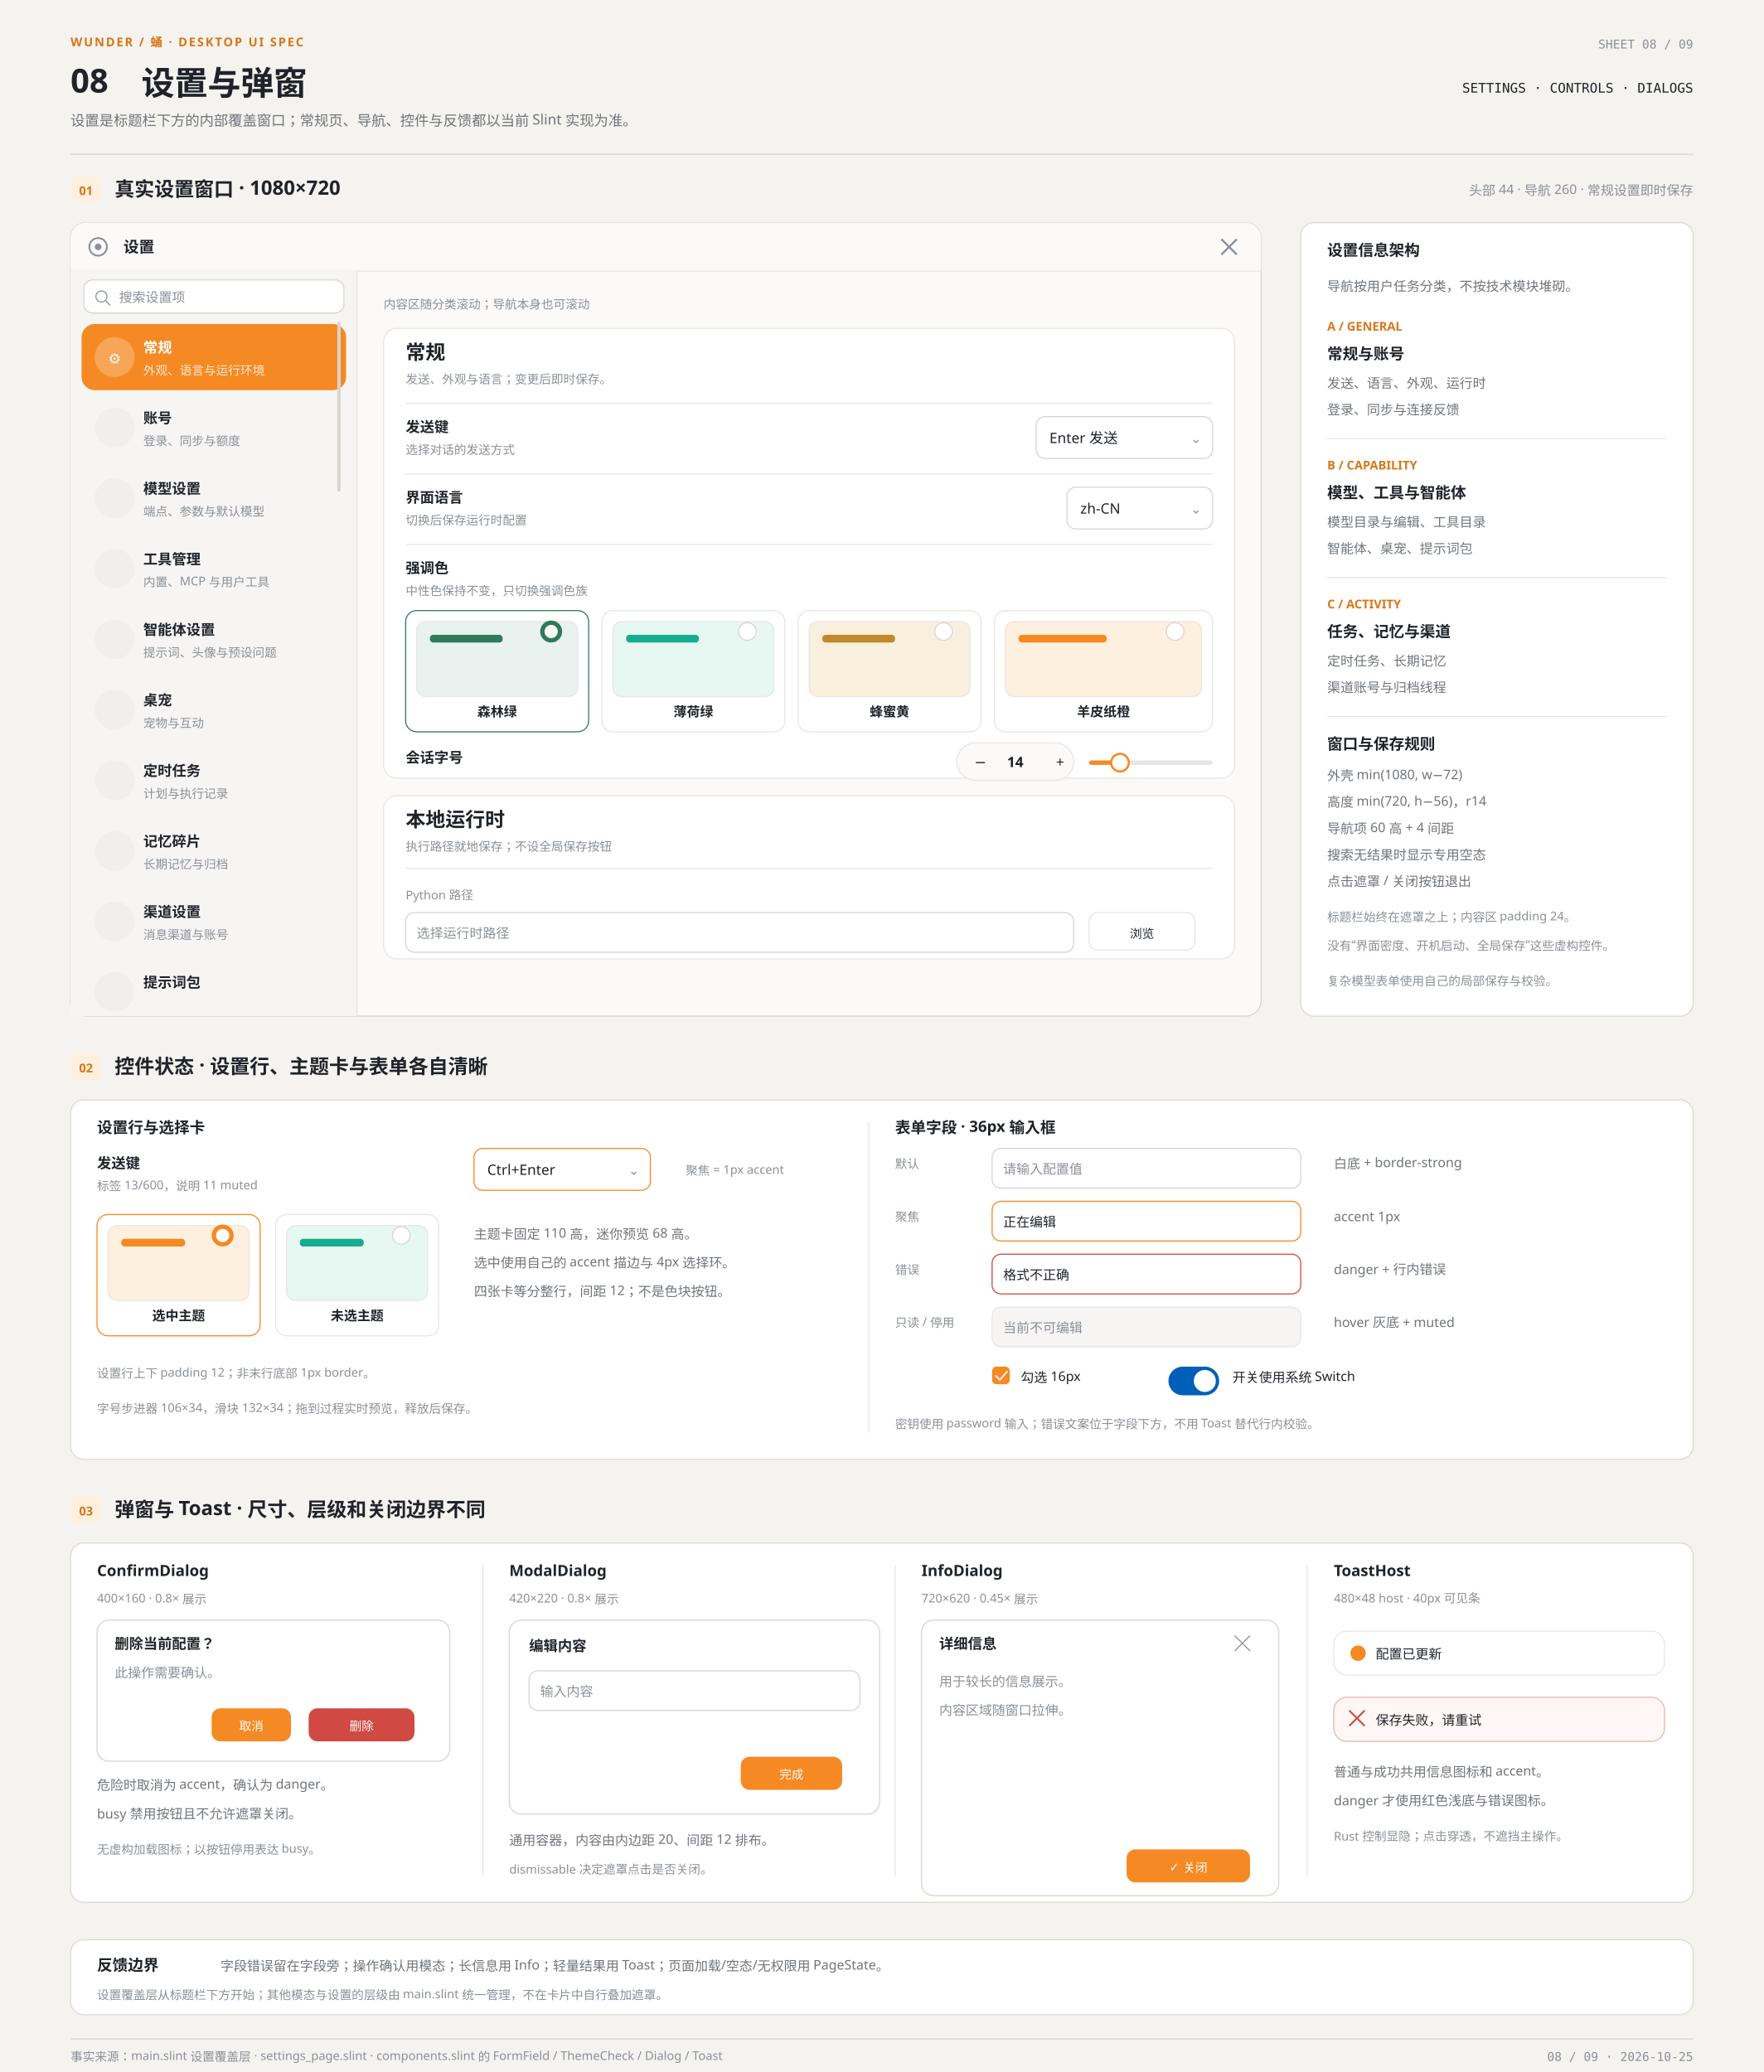
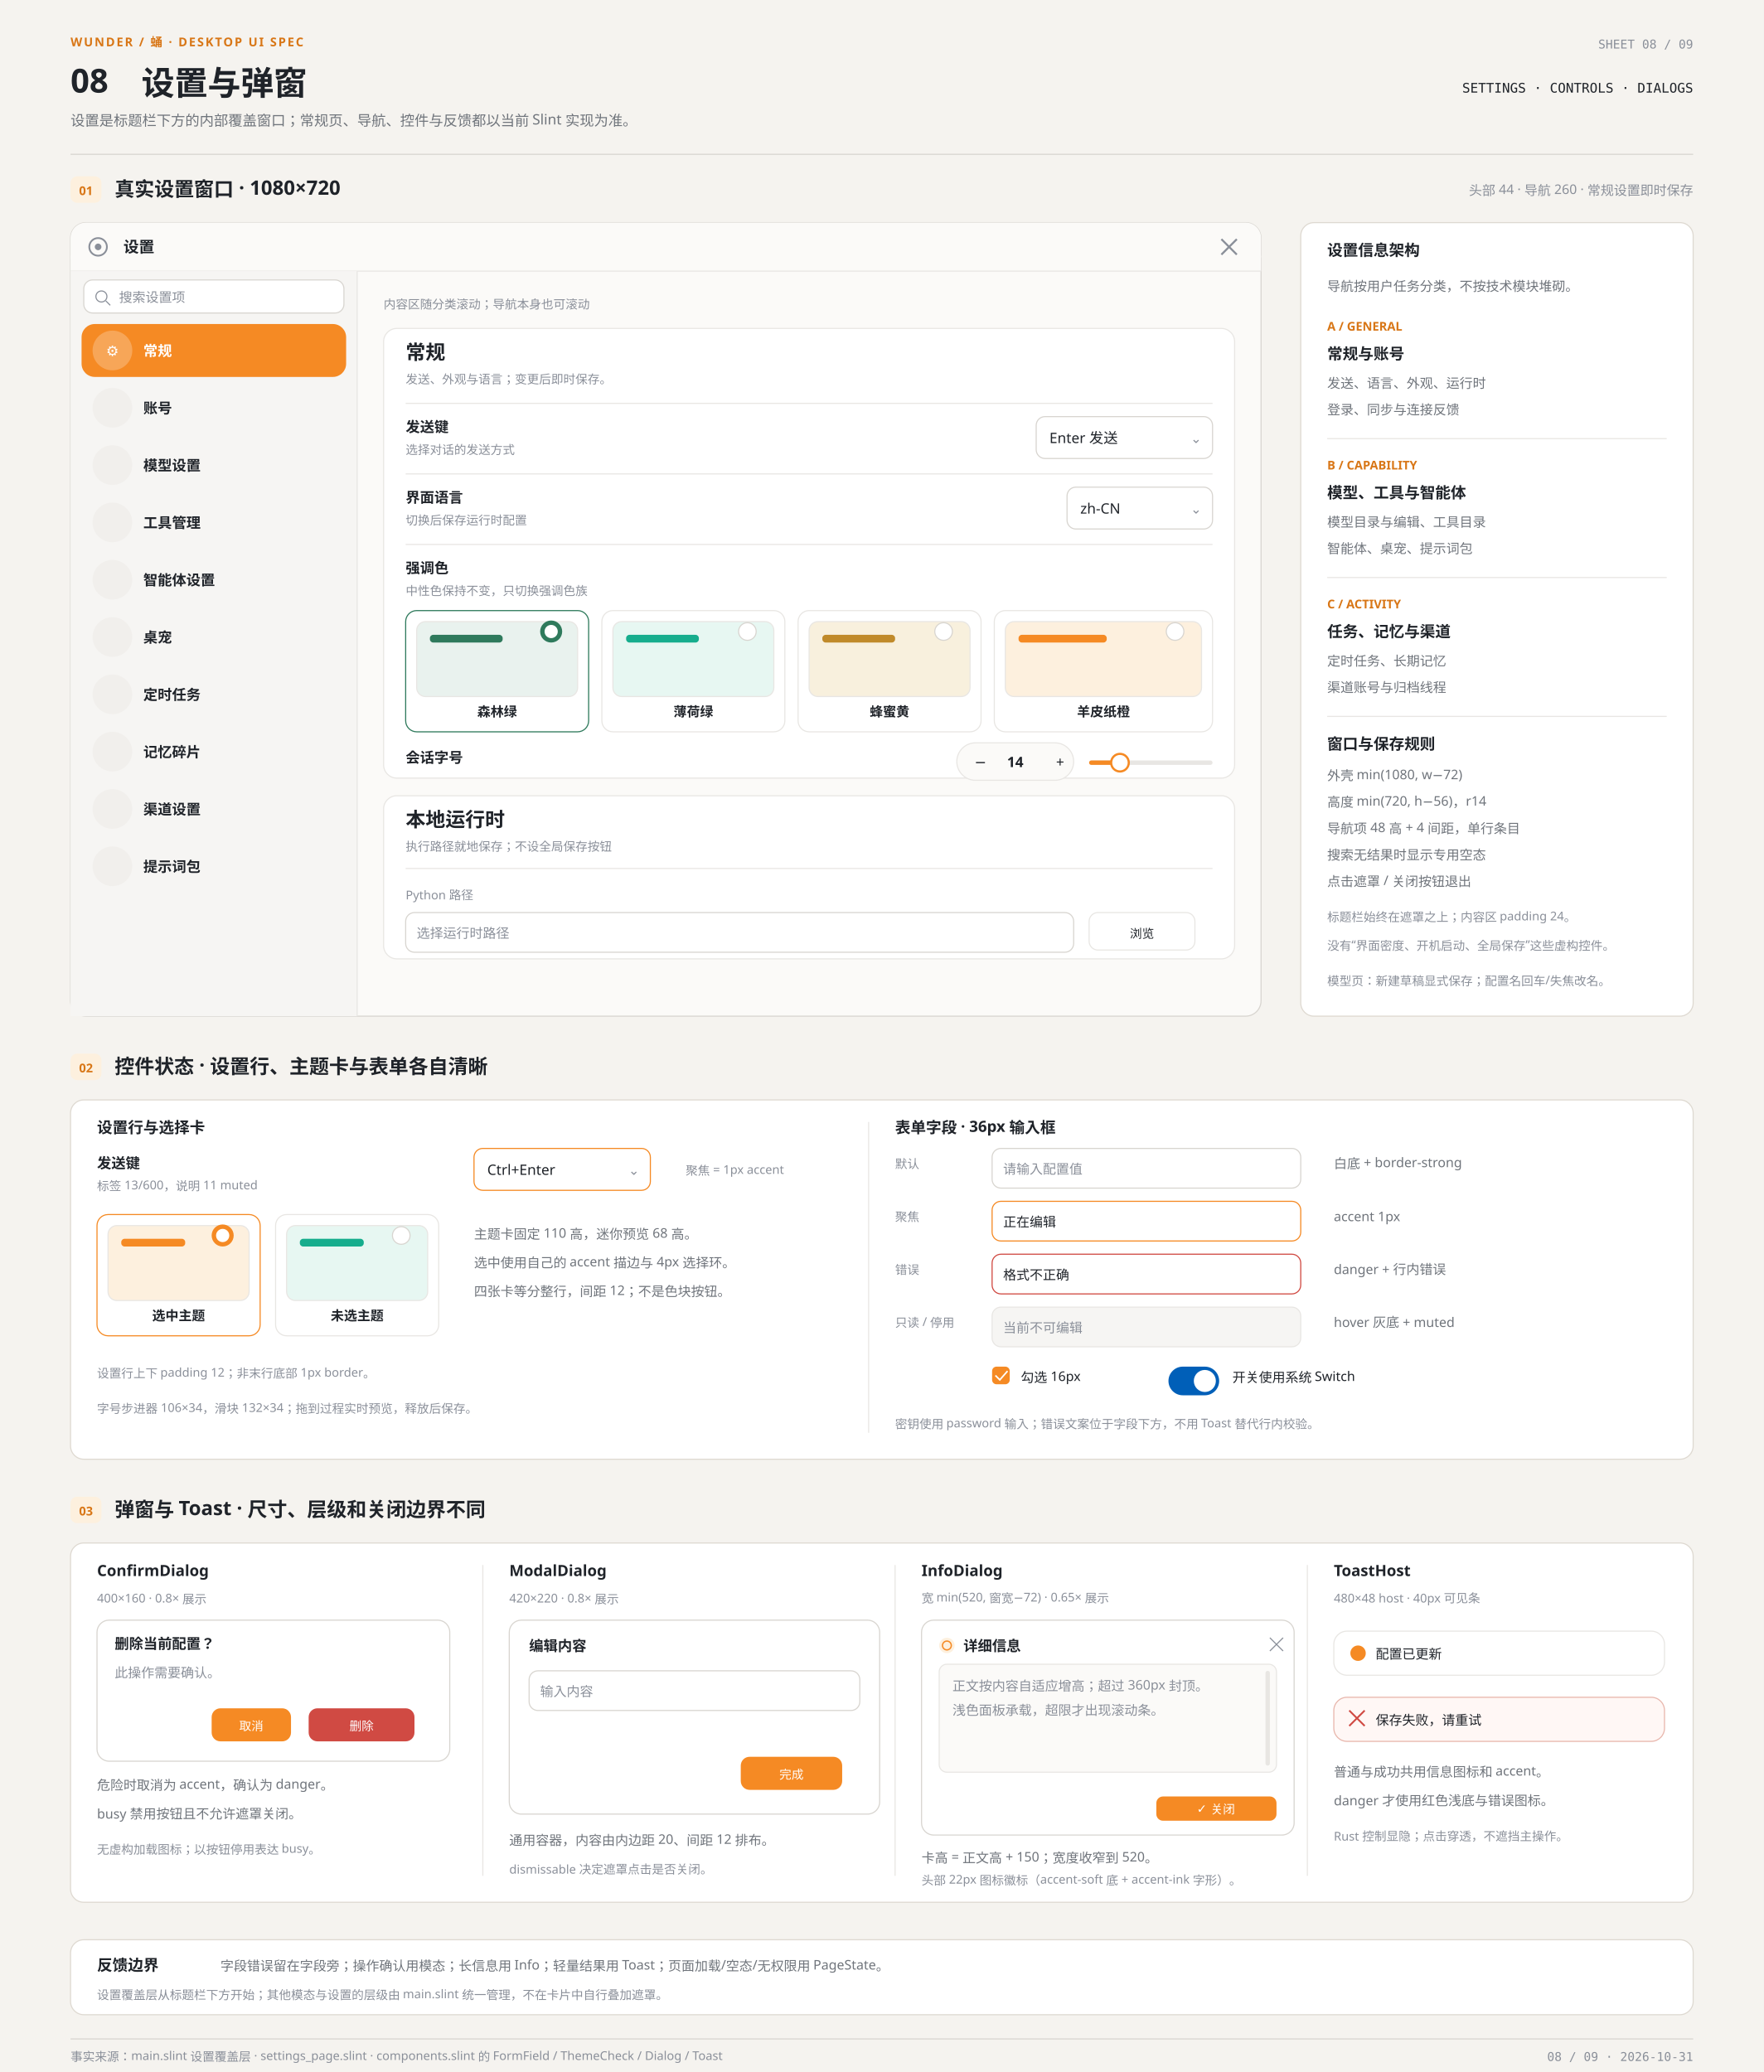
<svg xmlns="http://www.w3.org/2000/svg" width="1600" height="1880" viewBox="0 0 1600 1880" role="img" aria-label="蛹 桌面端设置控件与弹窗规范">
  <style>svg{font-family:'Microsoft YaHei UI','Microsoft YaHei','PingFang SC','Noto Sans SC',sans-serif;fill:#1F2329}.mono{font-family:Consolas,monospace}.h1{font-size:30px;font-weight:700}.sub{font-size:13px;fill:#6F747B}.kicker{font-size:11px;font-weight:700;letter-spacing:1.4px;fill:#D87616}.sect{font-size:18px;font-weight:700}.sect-note{font-size:12px;fill:#8A8F99}.card{fill:#FFF;stroke:#DED9D1}.card-t{font-size:14px;font-weight:700}.note{font-size:12px;fill:#6F747B}.tiny{font-size:11px;fill:#8A8F99}.chip{font-size:11px;font-weight:700;fill:#D87616}.ui14{font-size:14px}.ui13{font-size:13px}.ui12{font-size:12px}.ui11{font-size:11px}.muted{fill:#8A8F99}.secondary{fill:#3D3D3D}</style>
  <rect width="1600" height="1880" fill="#F5F3EF" />
  <g id="header">
    <text x="64" y="42" class="kicker">WUNDER / 蛹 · DESKTOP UI SPEC</text>
    <text x="64" y="84" class="h1">08　设置与弹窗</text>
    <text x="64" y="114" class="sub">设置是标题栏下方的内部覆盖窗口；常规页、导航、控件与反馈都以当前 Slint 实现为准。</text>
    <text x="1536" y="44" text-anchor="end" class="mono tiny">SHEET 08 / 09</text>
    <text x="1536" y="84" text-anchor="end" class="mono ui12">SETTINGS · CONTROLS · DIALOGS</text>
    <line x1="64" y1="140" x2="1536" y2="140" stroke="#D8D5D0" />
  </g>
  <g id="settings-real">
    <rect x="64" y="160" width="28" height="24" rx="6" fill="#FDF0DE" />
    <text x="78" y="177" text-anchor="middle" class="chip">01</text>
    <text x="104" y="178" class="sect">真实设置窗口 · 1080×720</text>
    <text x="1536" y="177" text-anchor="end" class="sect-note">头部 44 · 导航 260 · 常规设置即时保存</text>
    <rect x="64" y="202" width="1080" height="720" rx="14" fill="#FBFAF8" stroke="#D8D5D0" />
    <rect x="64" y="202" width="1080" height="44" rx="14" fill="#FBFAF8" />
    <rect x="64" y="232" width="1080" height="14" fill="#FBFAF8" />
    <circle cx="89" cy="224" r="8" fill="none" stroke="#8A8F99" stroke-width="1.6" />
    <circle cx="89" cy="224" r="3" fill="#8A8F99" />
    <text x="112" y="229" class="ui14" font-weight="600">设置</text>
    <path d="m1108 217 14 14m0-14-14 14" stroke="#8A8F99" stroke-width="1.8" />
    <line x1="64" y1="246" x2="1144" y2="246" stroke="#E8E6E3" />
    <rect x="64" y="246" width="260" height="676" fill="#F6F5F3" />
    <line x1="324" y1="246" x2="324" y2="922" stroke="#E8E6E3" />
    <rect x="76" y="254" width="236" height="30" rx="8" fill="#FFF" stroke="#D8D5D0" />
    <circle cx="92" cy="269" r="5" fill="none" stroke="#8A8F99" />
    <path d="m96 273 4 4" stroke="#8A8F99" />
    <text x="108" y="274" class="ui12 muted">搜索设置项</text>
-     <rect x="74" y="294" width="240" height="60" rx="12" fill="#F58A24" />
-     <circle cx="104" cy="324" r="18" fill="#FFF" opacity=".24" />
-     <text x="104" y="330" text-anchor="middle" class="ui13" fill="#FFF">⚙</text>
-     <text x="130" y="320" class="ui13" fill="#FFF" font-weight="600">常规</text>
-     <text x="130" y="340" class="ui11" fill="#FFF" opacity=".82">外观、语言与运行环境</text>
+     <rect x="74" y="294" width="240" height="48" rx="12" fill="#F58A24" />
+     <circle cx="102" cy="318" r="18" fill="#FFF" opacity=".24" />
+     <text x="102" y="323" text-anchor="middle" class="ui13" fill="#FFF">⚙</text>
+     <text x="130" y="323" class="ui13" fill="#FFF" font-weight="600">常规</text>
    <g>
-       <circle cx="104" cy="388" r="18" fill="#F1EFEC" />
-       <text x="130" y="384" class="ui13" font-weight="600">账号</text>
-       <text x="130" y="404" class="ui11 muted">登录、同步与额度</text>
-       <circle cx="104" cy="452" r="18" fill="#F1EFEC" />
-       <text x="130" y="448" class="ui13" font-weight="600">模型设置</text>
-       <text x="130" y="468" class="ui11 muted">端点、参数与默认模型</text>
-       <circle cx="104" cy="516" r="18" fill="#F1EFEC" />
-       <text x="130" y="512" class="ui13" font-weight="600">工具管理</text>
-       <text x="130" y="532" class="ui11 muted">内置、MCP 与用户工具</text>
-       <circle cx="104" cy="580" r="18" fill="#F1EFEC" />
-       <text x="130" y="576" class="ui13" font-weight="600">智能体设置</text>
-       <text x="130" y="596" class="ui11 muted">提示词、头像与预设问题</text>
-       <circle cx="104" cy="644" r="18" fill="#F1EFEC" />
-       <text x="130" y="640" class="ui13" font-weight="600">桌宠</text>
-       <text x="130" y="660" class="ui11 muted">宠物与互动</text>
-       <circle cx="104" cy="708" r="18" fill="#F1EFEC" />
-       <text x="130" y="704" class="ui13" font-weight="600">定时任务</text>
-       <text x="130" y="724" class="ui11 muted">计划与执行记录</text>
-       <circle cx="104" cy="772" r="18" fill="#F1EFEC" />
-       <text x="130" y="768" class="ui13" font-weight="600">记忆碎片</text>
-       <text x="130" y="788" class="ui11 muted">长期记忆与归档</text>
-       <circle cx="104" cy="836" r="18" fill="#F1EFEC" />
-       <text x="130" y="832" class="ui13" font-weight="600">渠道设置</text>
-       <text x="130" y="852" class="ui11 muted">消息渠道与账号</text>
-       <circle cx="104" cy="900" r="18" fill="#F1EFEC" />
-       <text x="130" y="896" class="ui13" font-weight="600">提示词包</text>
+       <circle cx="102" cy="370" r="18" fill="#F1EFEC" />
+       <text x="130" y="375" class="ui13" font-weight="600">账号</text>
+       <circle cx="102" cy="422" r="18" fill="#F1EFEC" />
+       <text x="130" y="427" class="ui13" font-weight="600">模型设置</text>
+       <circle cx="102" cy="474" r="18" fill="#F1EFEC" />
+       <text x="130" y="479" class="ui13" font-weight="600">工具管理</text>
+       <circle cx="102" cy="526" r="18" fill="#F1EFEC" />
+       <text x="130" y="531" class="ui13" font-weight="600">智能体设置</text>
+       <circle cx="102" cy="578" r="18" fill="#F1EFEC" />
+       <text x="130" y="583" class="ui13" font-weight="600">桌宠</text>
+       <circle cx="102" cy="630" r="18" fill="#F1EFEC" />
+       <text x="130" y="635" class="ui13" font-weight="600">定时任务</text>
+       <circle cx="102" cy="682" r="18" fill="#F1EFEC" />
+       <text x="130" y="687" class="ui13" font-weight="600">记忆碎片</text>
+       <circle cx="102" cy="734" r="18" fill="#F1EFEC" />
+       <text x="130" y="739" class="ui13" font-weight="600">渠道设置</text>
+       <circle cx="102" cy="786" r="18" fill="#F1EFEC" />
+       <text x="130" y="791" class="ui13" font-weight="600">提示词包</text>
    </g>
-     <rect x="306" y="292" width="3" height="154" rx="1.5" fill="#D8D5D0" />
    <text x="348" y="280" class="ui11 muted">内容区随分类滚动；导航本身也可滚动</text>
    <rect x="348" y="298" width="772" height="408" rx="12" fill="#FFF" stroke="#E8E6E3" />
    <text x="368" y="326" font-size="18" font-weight="700">常规</text>
    <text x="368" y="348" class="ui11 muted">发送、外观与语言；变更后即时保存。</text>
    <line x1="368" y1="366" x2="1100" y2="366" stroke="#E8E6E3" />
    <text x="368" y="392" class="ui13" font-weight="600">发送键</text>
    <text x="368" y="412" class="ui11 muted">选择对话的发送方式</text>
    <rect x="940" y="378" width="160" height="38" rx="8" fill="#FFF" stroke="#D8D5D0" />
    <text x="952" y="402" class="ui13">Enter 发送</text>
    <text x="1080" y="402" class="ui12 muted">⌄</text>
    <line x1="368" y1="430" x2="1100" y2="430" stroke="#E8E6E3" />
    <text x="368" y="456" class="ui13" font-weight="600">界面语言</text>
    <text x="368" y="476" class="ui11 muted">切换后保存运行时配置</text>
    <rect x="968" y="442" width="132" height="38" rx="8" fill="#FFF" stroke="#D8D5D0" />
    <text x="980" y="466" class="ui13">zh-CN</text>
    <text x="1080" y="466" class="ui12 muted">⌄</text>
    <line x1="368" y1="494" x2="1100" y2="494" stroke="#E8E6E3" />
    <text x="368" y="520" class="ui13" font-weight="600">强调色</text>
    <text x="368" y="540" class="ui11 muted">中性色保持不变，只切换强调色族</text>
    <g>
      <rect x="368" y="554" width="166" height="110" rx="10" fill="#FFF" stroke="#2F7A5C" />
      <rect x="378" y="564" width="146" height="68" rx="8" fill="#E9F2EE" stroke="#E8E6E3" />
      <rect x="390" y="576" width="66" height="7" rx="3" fill="#2F7A5C" />
      <circle cx="500" cy="573" r="8" fill="#FFF" stroke="#2F7A5C" stroke-width="4" />
      <text x="451" y="650" text-anchor="middle" class="ui12" font-weight="600">森林绿</text>
      <rect x="546" y="554" width="166" height="110" rx="10" fill="#FFF" stroke="#E8E6E3" />
      <rect x="556" y="564" width="146" height="68" rx="8" fill="#E7F7F2" stroke="#E8E6E3" />
      <rect x="568" y="576" width="66" height="7" rx="3" fill="#16AD8D" />
      <circle cx="678" cy="573" r="8" fill="#FFF" stroke="#D8D5D0" />
      <text x="629" y="650" text-anchor="middle" class="ui12" font-weight="600">薄荷绿</text>
      <rect x="724" y="554" width="166" height="110" rx="10" fill="#FFF" stroke="#E8E6E3" />
      <rect x="734" y="564" width="146" height="68" rx="8" fill="#F8F0DD" stroke="#E8E6E3" />
      <rect x="746" y="576" width="66" height="7" rx="3" fill="#C08A2A" />
      <circle cx="856" cy="573" r="8" fill="#FFF" stroke="#D8D5D0" />
      <text x="807" y="650" text-anchor="middle" class="ui12" font-weight="600">蜂蜜黄</text>
      <rect x="902" y="554" width="198" height="110" rx="10" fill="#FFF" stroke="#E8E6E3" />
      <rect x="912" y="564" width="178" height="68" rx="8" fill="#FDF0DE" stroke="#E8E6E3" />
      <rect x="924" y="576" width="80" height="7" rx="3" fill="#F58A24" />
      <circle cx="1066" cy="573" r="8" fill="#FFF" stroke="#D8D5D0" />
      <text x="1001" y="650" text-anchor="middle" class="ui12" font-weight="600">羊皮纸橙</text>
    </g>
    <text x="368" y="692" class="ui13" font-weight="600">会话字号</text>
    <rect x="868" y="674" width="106" height="34" rx="17" fill="#FBFAF8" stroke="#E8E6E3" />
    <text x="884" y="696" class="ui13">−</text>
    <text x="921" y="696" text-anchor="middle" class="ui13" font-weight="600">14</text>
    <text x="958" y="696" class="ui13">+</text>
    <rect x="988" y="690" width="112" height="4" rx="2" fill="#E8E6E3" />
    <rect x="988" y="690" width="28" height="4" rx="2" fill="#F58A24" />
    <circle cx="1016" cy="692" r="8" fill="#FFF" stroke="#F58A24" stroke-width="2" />
    <rect x="348" y="722" width="772" height="148" rx="12" fill="#FFF" stroke="#E8E6E3" />
    <text x="368" y="750" font-size="18" font-weight="700">本地运行时</text>
    <text x="368" y="772" class="ui11 muted">执行路径就地保存；不设全局保存按钮</text>
    <line x1="368" y1="788" x2="1100" y2="788" stroke="#E8E6E3" />
    <text x="368" y="816" class="ui11 muted">Python 路径</text>
    <rect x="368" y="828" width="606" height="36" rx="8" fill="#FFF" stroke="#D8D5D0" />
    <text x="378" y="851" class="ui12 muted">选择运行时路径</text>
    <rect x="988" y="828" width="96" height="34" rx="8" fill="#FFF" stroke="#E8E6E3" />
    <text x="1036" y="851" text-anchor="middle" class="ui11">浏览</text>
    <rect x="1180" y="202" width="356" height="720" rx="12" class="card" />
    <text x="1204" y="232" class="card-t">设置信息架构</text>
    <text x="1204" y="264" class="note">导航按用户任务分类，不按技术模块堆砌。</text>
    <text x="1204" y="300" class="chip">A / GENERAL</text>
    <text x="1204" y="326" class="card-t">常规与账号</text>
    <text x="1204" y="352" class="note">发送、语言、外观、运行时</text>
    <text x="1204" y="376" class="note">登录、同步与连接反馈</text>
    <line x1="1204" y1="398" x2="1512" y2="398" stroke="#E8E6E3" />
    <text x="1204" y="426" class="chip">B / CAPABILITY</text>
    <text x="1204" y="452" class="card-t">模型、工具与智能体</text>
    <text x="1204" y="478" class="note">模型目录与编辑、工具目录</text>
    <text x="1204" y="502" class="note">智能体、桌宠、提示词包</text>
    <line x1="1204" y1="524" x2="1512" y2="524" stroke="#E8E6E3" />
    <text x="1204" y="552" class="chip">C / ACTIVITY</text>
    <text x="1204" y="578" class="card-t">任务、记忆与渠道</text>
    <text x="1204" y="604" class="note">定时任务、长期记忆</text>
    <text x="1204" y="628" class="note">渠道账号与归档线程</text>
    <line x1="1204" y1="650" x2="1512" y2="650" stroke="#E8E6E3" />
    <text x="1204" y="680" class="card-t">窗口与保存规则</text>
    <text x="1204" y="708" class="note">外壳 min(1080, w−72)</text>
    <text x="1204" y="732" class="note">高度 min(720, h−56)，r14</text>
-     <text x="1204" y="756" class="note">导航项 60 高 + 4 间距</text>
+     <text x="1204" y="756" class="note">导航项 48 高 + 4 间距，单行条目</text>
    <text x="1204" y="780" class="note">搜索无结果时显示专用空态</text>
    <text x="1204" y="804" class="note">点击遮罩 / 关闭按钮退出</text>
    <text x="1204" y="836" class="tiny">标题栏始终在遮罩之上；内容区 padding 24。</text>
    <text x="1204" y="862" class="tiny">没有“界面密度、开机启动、全局保存”这些虚构控件。</text>
-     <text x="1204" y="894" class="tiny">复杂模型表单使用自己的局部保存与校验。</text>
+     <text x="1204" y="894" class="tiny">模型页：新建草稿显式保存；配置名回车/失焦改名。</text>
  </g>
  <g id="control-states">
    <rect x="64" y="956" width="28" height="24" rx="6" fill="#FDF0DE" />
    <text x="78" y="973" text-anchor="middle" class="chip">02</text>
    <text x="104" y="974" class="sect">控件状态 · 设置行、主题卡与表单各自清晰</text>
    <rect x="64" y="998" width="1472" height="326" rx="12" class="card" />
    <text x="88" y="1028" class="card-t">设置行与选择卡</text>
    <text x="88" y="1060" class="ui13" font-weight="600">发送键</text>
    <text x="88" y="1080" class="ui11 muted">标签 13/600，说明 11 muted</text>
    <rect x="430" y="1042" width="160" height="38" rx="8" fill="#FFF" stroke="#F58A24" />
    <text x="442" y="1066" class="ui13">Ctrl+Enter</text>
    <text x="570" y="1066" class="ui12 muted">⌄</text>
    <text x="622" y="1066" class="tiny">聚焦 = 1px accent</text>
    <rect x="88" y="1102" width="148" height="110" rx="10" fill="#FFF" stroke="#F58A24" />
    <rect x="98" y="1112" width="128" height="68" rx="8" fill="#FDF0DE" stroke="#E8E6E3" />
    <rect x="110" y="1124" width="58" height="7" rx="3" fill="#F58A24" />
    <circle cx="202" cy="1121" r="8" fill="#FFF" stroke="#F58A24" stroke-width="4" />
    <text x="162" y="1198" text-anchor="middle" class="ui12" font-weight="600">选中主题</text>
    <rect x="250" y="1102" width="148" height="110" rx="10" fill="#FFF" stroke="#E8E6E3" />
    <rect x="260" y="1112" width="128" height="68" rx="8" fill="#E7F7F2" stroke="#E8E6E3" />
    <rect x="272" y="1124" width="58" height="7" rx="3" fill="#16AD8D" />
    <circle cx="364" cy="1121" r="8" fill="#FFF" stroke="#D8D5D0" />
    <text x="324" y="1198" text-anchor="middle" class="ui12" font-weight="600">未选主题</text>
    <text x="430" y="1124" class="note">主题卡固定 110 高，迷你预览 68 高。</text>
    <text x="430" y="1150" class="note">选中使用自己的 accent 描边与 4px 选择环。</text>
    <text x="430" y="1176" class="note">四张卡等分整行，间距 12；不是色块按钮。</text>
    <text x="88" y="1250" class="tiny">设置行上下 padding 12；非末行底部 1px border。</text>
    <text x="88" y="1282" class="tiny">字号步进器 106×34，滑块 132×34；拖到过程实时预览，释放后保存。</text>
    <line x1="788" y1="1018" x2="788" y2="1300" stroke="#E8E6E3" />
    <text x="812" y="1028" class="card-t">表单字段 · 36px 输入框</text>
    <text x="812" y="1060" class="tiny">默认</text>
    <rect x="900" y="1042" width="280" height="36" rx="8" fill="#FFF" stroke="#D8D5D0" />
    <text x="910" y="1065" class="ui12 muted">请输入配置值</text>
    <text x="1210" y="1060" class="note">白底 + border-strong</text>
    <text x="812" y="1108" class="tiny">聚焦</text>
    <rect x="900" y="1090" width="280" height="36" rx="8" fill="#FFF" stroke="#F58A24" />
    <text x="910" y="1113" class="ui12">正在编辑</text>
    <text x="1210" y="1108" class="note">accent 1px</text>
    <text x="812" y="1156" class="tiny">错误</text>
    <rect x="900" y="1138" width="280" height="36" rx="8" fill="#FFF" stroke="#D04A43" />
    <text x="910" y="1161" class="ui12">格式不正确</text>
    <text x="1210" y="1156" class="note" fill="#D04A43">danger + 行内错误</text>
    <text x="812" y="1204" class="tiny">只读 / 停用</text>
    <rect x="900" y="1186" width="280" height="36" rx="8" fill="#F6F5F3" stroke="#E8E6E3" />
    <text x="910" y="1209" class="ui12 muted">当前不可编辑</text>
    <text x="1210" y="1204" class="note">hover 灰底 + muted</text>
    <rect x="900" y="1240" width="16" height="16" rx="4" fill="#F58A24" />
    <path d="m903 1248 4 4 7-8" fill="none" stroke="#FFF" stroke-width="1.4" />
    <text x="926" y="1254" class="ui12">勾选 16px</text>
    <rect x="1060" y="1240" width="46" height="26" rx="13" fill="#005FB8" />
    <circle cx="1093" cy="1253" r="10" fill="#FFF" />
    <text x="1118" y="1254" class="ui12">开关使用系统 Switch</text>
    <text x="812" y="1296" class="tiny">密钥使用 password 输入；错误文案位于字段下方，不用 Toast 替代行内校验。</text>
  </g>
  <g id="dialogs">
    <rect x="64" y="1358" width="28" height="24" rx="6" fill="#FDF0DE" />
    <text x="78" y="1375" text-anchor="middle" class="chip">03</text>
    <text x="104" y="1376" class="sect">弹窗与 Toast · 尺寸、层级和关闭边界不同</text>
    <rect x="64" y="1400" width="1472" height="326" rx="12" class="card" />
    <text x="88" y="1430" class="card-t">ConfirmDialog</text>
    <text x="88" y="1454" class="tiny">400×160 · 0.8× 展示</text>
    <rect x="88" y="1470" width="320" height="128" rx="11" fill="#FFF" stroke="#D8D5D0" />
    <text x="104" y="1496" class="ui13" font-weight="700">删除当前配置？</text>
    <text x="104" y="1522" class="ui12 muted">此操作需要确认。</text>
    <rect x="192" y="1550" width="72" height="30" rx="8" fill="#F58A24" />
    <text x="228" y="1570" text-anchor="middle" class="ui11" fill="#FFF">取消</text>
    <rect x="280" y="1550" width="96" height="30" rx="8" fill="#D04A43" />
    <text x="328" y="1570" text-anchor="middle" class="ui11" fill="#FFF">删除</text>
    <text x="88" y="1624" class="note">危险时取消为 accent，确认为 danger。</text>
    <text x="88" y="1650" class="note">busy 禁用按钮且不允许遮罩关闭。</text>
    <text x="88" y="1682" class="tiny">无虚构加载图标；以按钮停用表达 busy。</text>
    <line x1="438" y1="1420" x2="438" y2="1702" stroke="#E8E6E3" />
    <text x="462" y="1430" class="card-t">ModalDialog</text>
    <text x="462" y="1454" class="tiny">420×220 · 0.8× 展示</text>
    <rect x="462" y="1470" width="336" height="176" rx="11" fill="#FFF" stroke="#D8D5D0" />
    <text x="480" y="1498" class="ui13" font-weight="600">编辑内容</text>
    <rect x="480" y="1516" width="300" height="36" rx="8" fill="#FFF" stroke="#D8D5D0" />
    <text x="490" y="1539" class="ui12 muted">输入内容</text>
    <rect x="672" y="1594" width="92" height="30" rx="8" fill="#F58A24" />
    <text x="718" y="1614" text-anchor="middle" class="ui11" fill="#FFF">完成</text>
    <text x="462" y="1674" class="note">通用容器，内容由内边距 20、间距 12 排布。</text>
    <text x="462" y="1700" class="tiny">dismissable 决定遮罩点击是否关闭。</text>
    <line x1="812" y1="1420" x2="812" y2="1702" stroke="#E8E6E3" />
    <text x="836" y="1430" class="card-t">InfoDialog</text>
-     <text x="836" y="1454" class="tiny">720×620 · 0.45× 展示</text>
-     <rect x="836" y="1470" width="324" height="250" rx="11" fill="#FFF" stroke="#D8D5D0" />
-     <text x="852" y="1496" class="ui13" font-weight="600">详细信息</text>
-     <path d="m1120 1484 14 14m0-14-14 14" stroke="#8A8F99" />
-     <text x="852" y="1530" class="ui12 muted">用于较长的信息展示。</text>
-     <text x="852" y="1556" class="ui12 muted">内容区域随窗口拉伸。</text>
-     <rect x="1022" y="1678" width="112" height="30" rx="8" fill="#F58A24" />
-     <text x="1078" y="1698" text-anchor="middle" class="ui11" fill="#FFF">✓ 关闭</text>
+     <text x="836" y="1454" class="tiny">宽 min(520, 窗宽−72) · 0.65× 展示</text>
+     <rect x="836" y="1470" width="338" height="195" rx="11" fill="#FFF" stroke="#D8D5D0" />
+     <rect x="852" y="1486" width="14" height="14" rx="7" fill="#FDF0DE" />
+     <circle cx="859" cy="1493" r="4" fill="none" stroke="#F58A24" stroke-width="1.2" />
+     <text x="874" y="1498" class="ui13" font-weight="600">详细信息</text>
+     <path d="m1152 1486 12 12m0-12-12 12" stroke="#8A8F99" />
+     <rect x="852" y="1510" width="306" height="98" rx="7" fill="#FBFAF8" stroke="#E8E6E3" />
+     <text x="864" y="1534" class="ui12 muted">正文按内容自适应增高；超过 360px 封顶。</text>
+     <text x="864" y="1556" class="ui12 muted">浅色面板承载，超限才出现滚动条。</text>
+     <rect x="1148" y="1516" width="4" height="86" rx="2" fill="#E8E6E3" />
+     <rect x="1049" y="1630" width="109" height="22" rx="6" fill="#F58A24" />
+     <text x="1103" y="1645" text-anchor="middle" class="ui11" fill="#FFF">✓ 关闭</text>
+     <text x="836" y="1690" class="note">卡高 = 正文高 + 150；宽度收窄到 520。</text>
+     <text x="836" y="1710" class="tiny">头部 22px 图标徽标（accent-soft 底 + accent-ink 字形）。</text>
    <line x1="1186" y1="1420" x2="1186" y2="1702" stroke="#E8E6E3" />
    <text x="1210" y="1430" class="card-t">ToastHost</text>
    <text x="1210" y="1454" class="tiny">480×48 host · 40px 可见条</text>
    <rect x="1210" y="1480" width="300" height="40" rx="12" fill="#FFF" stroke="#E8E6E3" />
    <circle cx="1232" cy="1500" r="7" fill="#F58A24" />
    <text x="1248" y="1505" class="ui12">配置已更新</text>
    <rect x="1210" y="1540" width="300" height="40" rx="12" fill="#FFF7F5" stroke="#E8B7AD" />
    <path d="m1224 1552 14 14m0-14-14 14" stroke="#D04A43" stroke-width="1.6" />
    <text x="1248" y="1565" class="ui12">保存失败，请重试</text>
    <text x="1210" y="1612" class="note">普通与成功共用信息图标和 accent。</text>
    <text x="1210" y="1638" class="note">danger 才使用红色浅底与错误图标。</text>
    <text x="1210" y="1670" class="tiny">Rust 控制显隐；点击穿透，不遮挡主操作。</text>
  </g>
  <g id="feedback-boundary">
    <rect x="64" y="1760" width="1472" height="68" rx="12" class="card" />
    <text x="88" y="1788" class="card-t">反馈边界</text>
    <text x="200" y="1788" class="note">字段错误留在字段旁；操作确认用模态；长信息用 Info；轻量结果用 Toast；页面加载/空态/无权限用 PageState。</text>
    <text x="88" y="1814" class="tiny">设置覆盖层从标题栏下方开始；其他模态与设置的层级由 main.slint 统一管理，不在卡片中自行叠加遮罩。</text>
  </g>
  <g id="footer">
    <line x1="64" y1="1850" x2="1536" y2="1850" stroke="#D8D5D0" />
    <text x="64" y="1870" class="tiny">事实来源：main.slint 设置覆盖层 · settings_page.slint · components.slint 的 FormField / ThemeCheck / Dialog / Toast</text>
-     <text x="1536" y="1870" text-anchor="end" class="mono tiny">08 / 09 · 2026-10-25</text>
+     <text x="1536" y="1870" text-anchor="end" class="mono tiny">08 / 09 · 2026-10-31</text>
  </g>
</svg>
